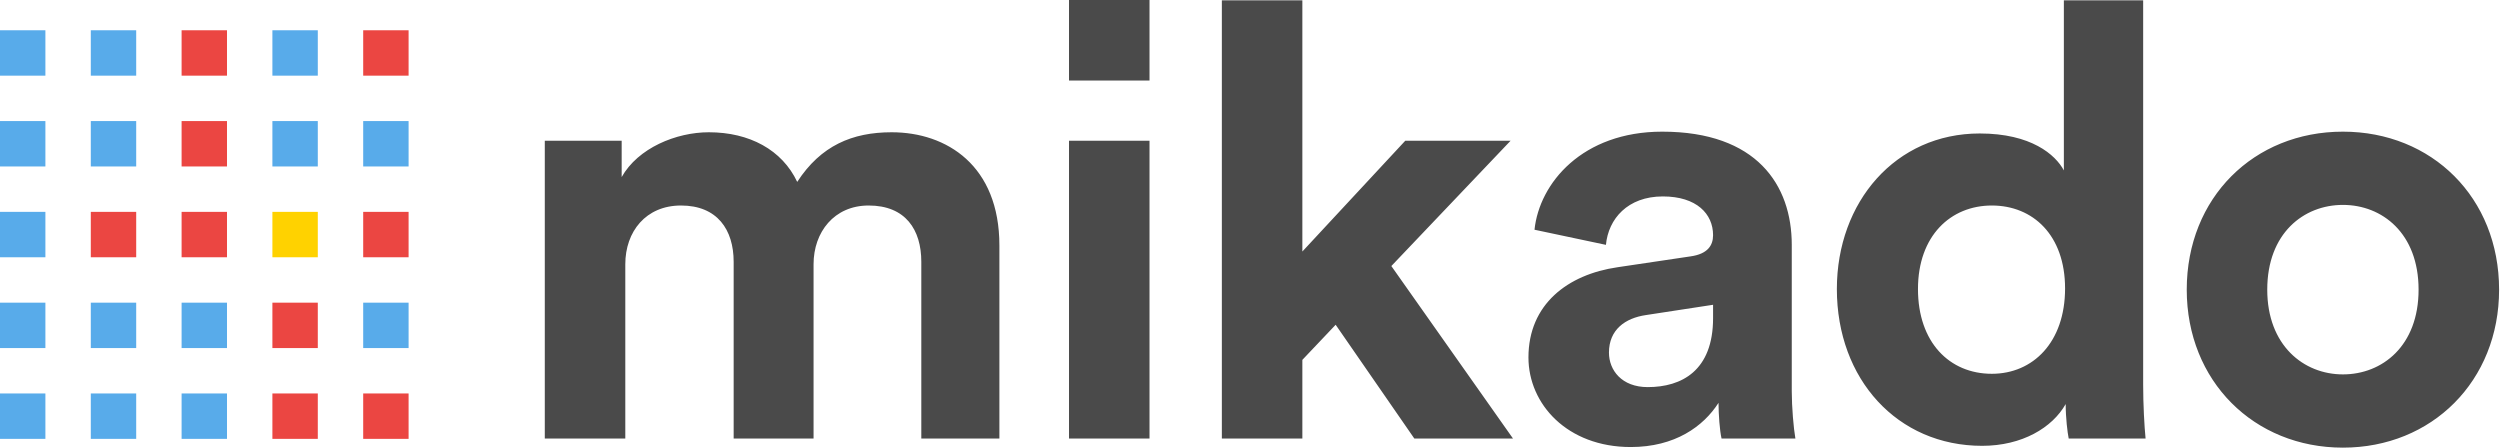
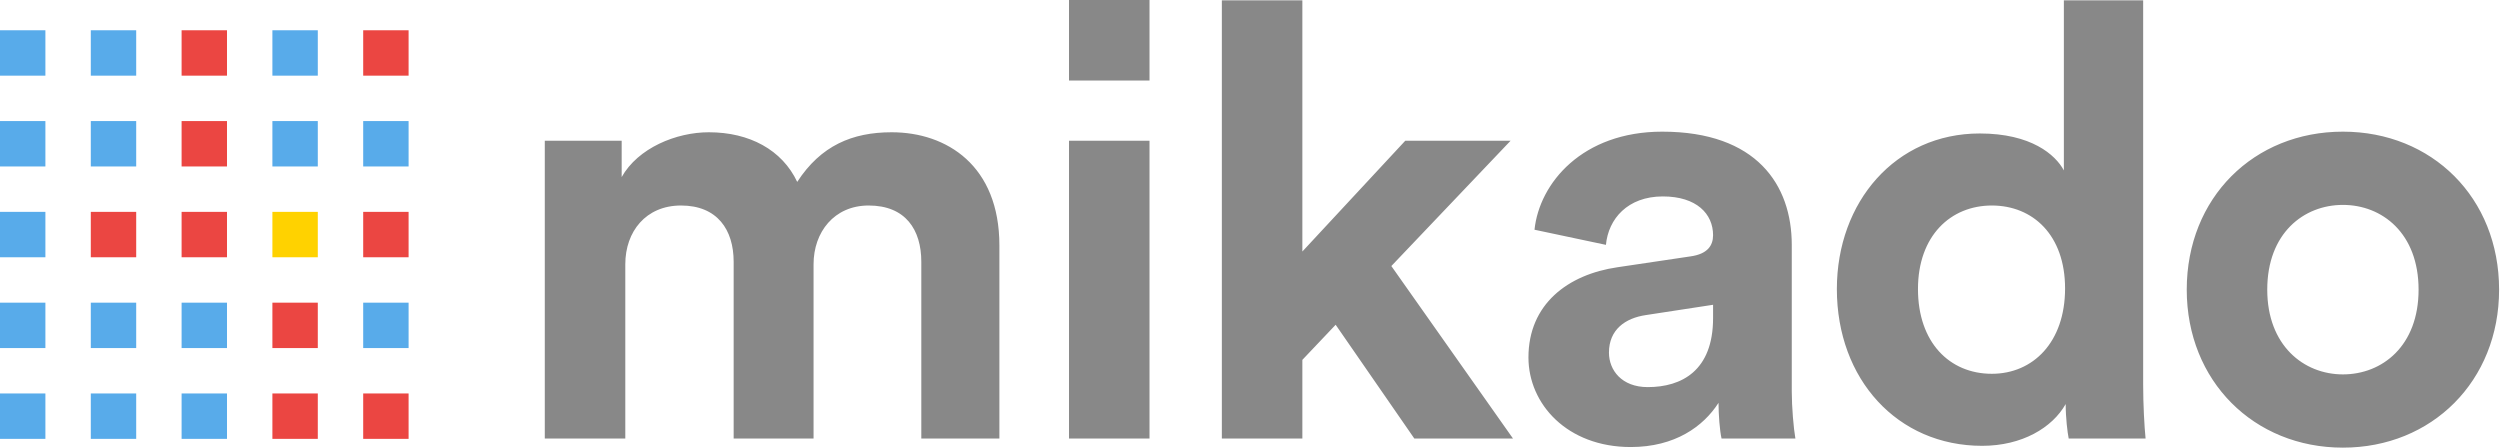
<svg xmlns="http://www.w3.org/2000/svg" width="1652px" height="296px" viewBox="0 0 1652 296" version="1.1">
  <g id="Page-1" stroke="none" stroke-width="1" fill="none" fill-rule="evenodd">
    <g id="mikado-logo">
-       <path d="M413.2,289.8 L360,289.8 L360,93 L410.8,93 L410.8,117 C421.6,97.8 446.8,87.4 468.4,87.4 C495.2,87.4 516.8,99 526.8,120.2 C542.4,96.2 563.2,87.4 589.2,87.4 C625.6,87.4 660.4,109.4 660.4,162.2 L660.4,289.8 L608.8,289.8 L608.8,173 C608.8,151.8 598.4,135.8 574,135.8 C551.2,135.8 537.6,153.4 537.6,174.6 L537.6,289.8 L484.8,289.8 L484.8,173 C484.8,151.8 474,135.8 450,135.8 C426.8,135.8 413.2,153 413.2,174.6 L413.2,289.8 Z M759.6,289.8 L706.4,289.8 L706.4,93 L759.6,93 L759.6,289.8 Z M759.6,53.2 L706.4,53.2 L706.4,-3.69482223e-13 L759.6,-3.69482223e-13 L759.6,53.2 Z M998.2,93 L919.4,175.8 L999.8,289.8 L934.6,289.8 L882.6,214.6 L860.6,237.8 L860.6,289.8 L807.4,289.8 L807.4,0.2 L860.6,0.2 L860.6,166.2 L928.6,93 L998.2,93 Z M1010,236.2 C1010,201 1036,181.4 1068.8,176.6 L1117.2,169.4 C1128.4,167.8 1132,162.2 1132,155.4 C1132,141.4 1121.2,129.8 1098.8,129.8 C1075.6,129.8 1062.8,144.6 1061.2,161.8 L1014,151.8 C1017.2,121 1045.6,87 1098.4,87 C1160.8,87 1184,122.2 1184,161.8 L1184,258.6 C1184,269 1185.2,283 1186.4,289.8 L1137.6,289.8 C1136.4,284.6 1135.6,273.8 1135.6,266.2 C1125.6,281.8 1106.8,295.4 1077.6,295.4 C1035.6,295.4 1010,267 1010,236.2 Z M1088.8,255.8 C1111.2,255.8 1132,245 1132,210.2 L1132,201.4 L1087.6,208.2 C1074,210.2 1063.2,217.8 1063.2,233 C1063.2,244.6 1071.6,255.8 1088.8,255.8 Z M1416.2,0.2 L1416.2,254.2 C1416.2,267.4 1417,281.8 1417.8,289.8 L1367,289.8 C1366.2,285.8 1365,276.2 1365,267 C1356.2,282.6 1336.2,294.6 1309.8,294.6 C1253.8,294.6 1213.8,250.6 1213.8,191 C1213.8,133.4 1252.6,88.2 1308.2,88.2 C1342.2,88.2 1358.2,102.2 1363.8,112.6 L1363.8,0.2 L1416.2,0.2 Z M1267.4,191 C1267.4,226.2 1288.2,247 1316.2,247 C1343.4,247 1364.6,226.2 1364.6,190.6 C1364.6,155.4 1343.4,135.8 1316.2,135.8 C1289,135.8 1267.4,155.8 1267.4,191 Z M1548.2,247.4 C1574.2,247.4 1598.2,228.6 1598.2,191.4 C1598.2,154.2 1574.2,135.4 1548.2,135.4 C1522.2,135.4 1498.2,154.2 1498.2,191.4 C1498.2,228.2 1522.2,247.4 1548.2,247.4 Z M1548.2,87 C1607,87 1651.4,130.6 1651.4,191.4 C1651.4,251.8 1607,295.8 1548.2,295.8 C1489.4,295.8 1445,251.8 1445,191.4 C1445,130.6 1489.4,87 1548.2,87 Z" id="mikado" fill="#4A4A4A" />
+       <path d="M413.2,289.8 L360,289.8 L360,93 L410.8,93 L410.8,117 C421.6,97.8 446.8,87.4 468.4,87.4 C495.2,87.4 516.8,99 526.8,120.2 C542.4,96.2 563.2,87.4 589.2,87.4 C625.6,87.4 660.4,109.4 660.4,162.2 L660.4,289.8 L608.8,289.8 L608.8,173 C608.8,151.8 598.4,135.8 574,135.8 C551.2,135.8 537.6,153.4 537.6,174.6 L537.6,289.8 L484.8,289.8 L484.8,173 C484.8,151.8 474,135.8 450,135.8 C426.8,135.8 413.2,153 413.2,174.6 L413.2,289.8 Z M759.6,289.8 L706.4,289.8 L706.4,93 L759.6,93 L759.6,289.8 Z M759.6,53.2 L706.4,53.2 L706.4,-3.69482223e-13 L759.6,-3.69482223e-13 L759.6,53.2 Z M998.2,93 L919.4,175.8 L999.8,289.8 L934.6,289.8 L882.6,214.6 L860.6,237.8 L860.6,289.8 L807.4,289.8 L807.4,0.2 L860.6,0.2 L860.6,166.2 L928.6,93 L998.2,93 Z M1010,236.2 C1010,201 1036,181.4 1068.8,176.6 L1117.2,169.4 C1128.4,167.8 1132,162.2 1132,155.4 C1132,141.4 1121.2,129.8 1098.8,129.8 C1075.6,129.8 1062.8,144.6 1061.2,161.8 L1014,151.8 C1017.2,121 1045.6,87 1098.4,87 C1160.8,87 1184,122.2 1184,161.8 L1184,258.6 C1184,269 1185.2,283 1186.4,289.8 L1137.6,289.8 C1136.4,284.6 1135.6,273.8 1135.6,266.2 C1125.6,281.8 1106.8,295.4 1077.6,295.4 C1035.6,295.4 1010,267 1010,236.2 Z M1088.8,255.8 C1111.2,255.8 1132,245 1132,210.2 L1132,201.4 L1087.6,208.2 C1074,210.2 1063.2,217.8 1063.2,233 C1063.2,244.6 1071.6,255.8 1088.8,255.8 Z M1416.2,0.2 L1416.2,254.2 C1416.2,267.4 1417,281.8 1417.8,289.8 L1367,289.8 C1366.2,285.8 1365,276.2 1365,267 C1356.2,282.6 1336.2,294.6 1309.8,294.6 C1253.8,294.6 1213.8,250.6 1213.8,191 C1213.8,133.4 1252.6,88.2 1308.2,88.2 C1342.2,88.2 1358.2,102.2 1363.8,112.6 L1363.8,0.2 L1416.2,0.2 Z M1267.4,191 C1267.4,226.2 1288.2,247 1316.2,247 C1343.4,247 1364.6,226.2 1364.6,190.6 C1364.6,155.4 1343.4,135.8 1316.2,135.8 C1289,135.8 1267.4,155.8 1267.4,191 Z M1548.2,247.4 C1574.2,247.4 1598.2,228.6 1598.2,191.4 C1598.2,154.2 1574.2,135.4 1548.2,135.4 C1522.2,135.4 1498.2,154.2 1498.2,191.4 C1498.2,228.2 1522.2,247.4 1548.2,247.4 Z M1548.2,87 C1607,87 1651.4,130.6 1651.4,191.4 C1651.4,251.8 1607,295.8 1548.2,295.8 C1489.4,295.8 1445,251.8 1445,191.4 C1445,130.6 1489.4,87 1548.2,87 Z" id="mikado" fill="#888888" />
      <g id="Symbol" transform="translate(0, 20)">
        <path d="M240,240 L270,240 L270,270 L240,270 L240,240 Z M180,240 L210,240 L210,270 L180,270 L180,240 Z M180,180 L210,180 L210,210 L180,210 L180,180 Z M60,120 L90,120 L90,150 L60,150 L60,120 Z M120,120 L150,120 L150,150 L120,150 L120,120 Z M120,60 L150,60 L150,90 L120,90 L120,60 Z M240,0 L270,0 L270,30 L240,30 L240,0 Z M120,0 L150,0 L150,30 L120,30 L120,0 Z M240,120 L270,120 L270,150 L240,150 L240,120 Z" id="Red" fill="#EB4642" />
        <path d="M60,240 L90,240 L90,270 L60,270 L60,240 Z M120,240 L150,240 L150,270 L120,270 L120,240 Z M0,240 L30,240 L30,270 L0,270 L0,240 Z M240,180 L270,180 L270,210 L240,210 L240,180 Z M60,180 L90,180 L90,210 L60,210 L60,180 Z M120,180 L150,180 L150,210 L120,210 L120,180 Z M0,180 L30,180 L30,210 L0,210 L0,180 Z M0,120 L30,120 L30,150 L0,150 L0,120 Z M240,60 L270,60 L270,90 L240,90 L240,60 Z M180,60 L210,60 L210,90 L180,90 L180,60 Z M60,60 L90,60 L90,90 L60,90 L60,60 Z M0,60 L30,60 L30,90 L0,90 L0,60 Z M180,0 L210,0 L210,30 L180,30 L180,0 Z M60,0 L90,0 L90,30 L60,30 L60,0 Z M0,0 L30,0 L30,30 L0,30 L0,0 Z" id="Blue" fill="#58ABEA" />
        <rect id="Yellow" fill="#FFD200" x="180" y="120" width="30" height="30" />
      </g>
    </g>
  </g>
</svg>
